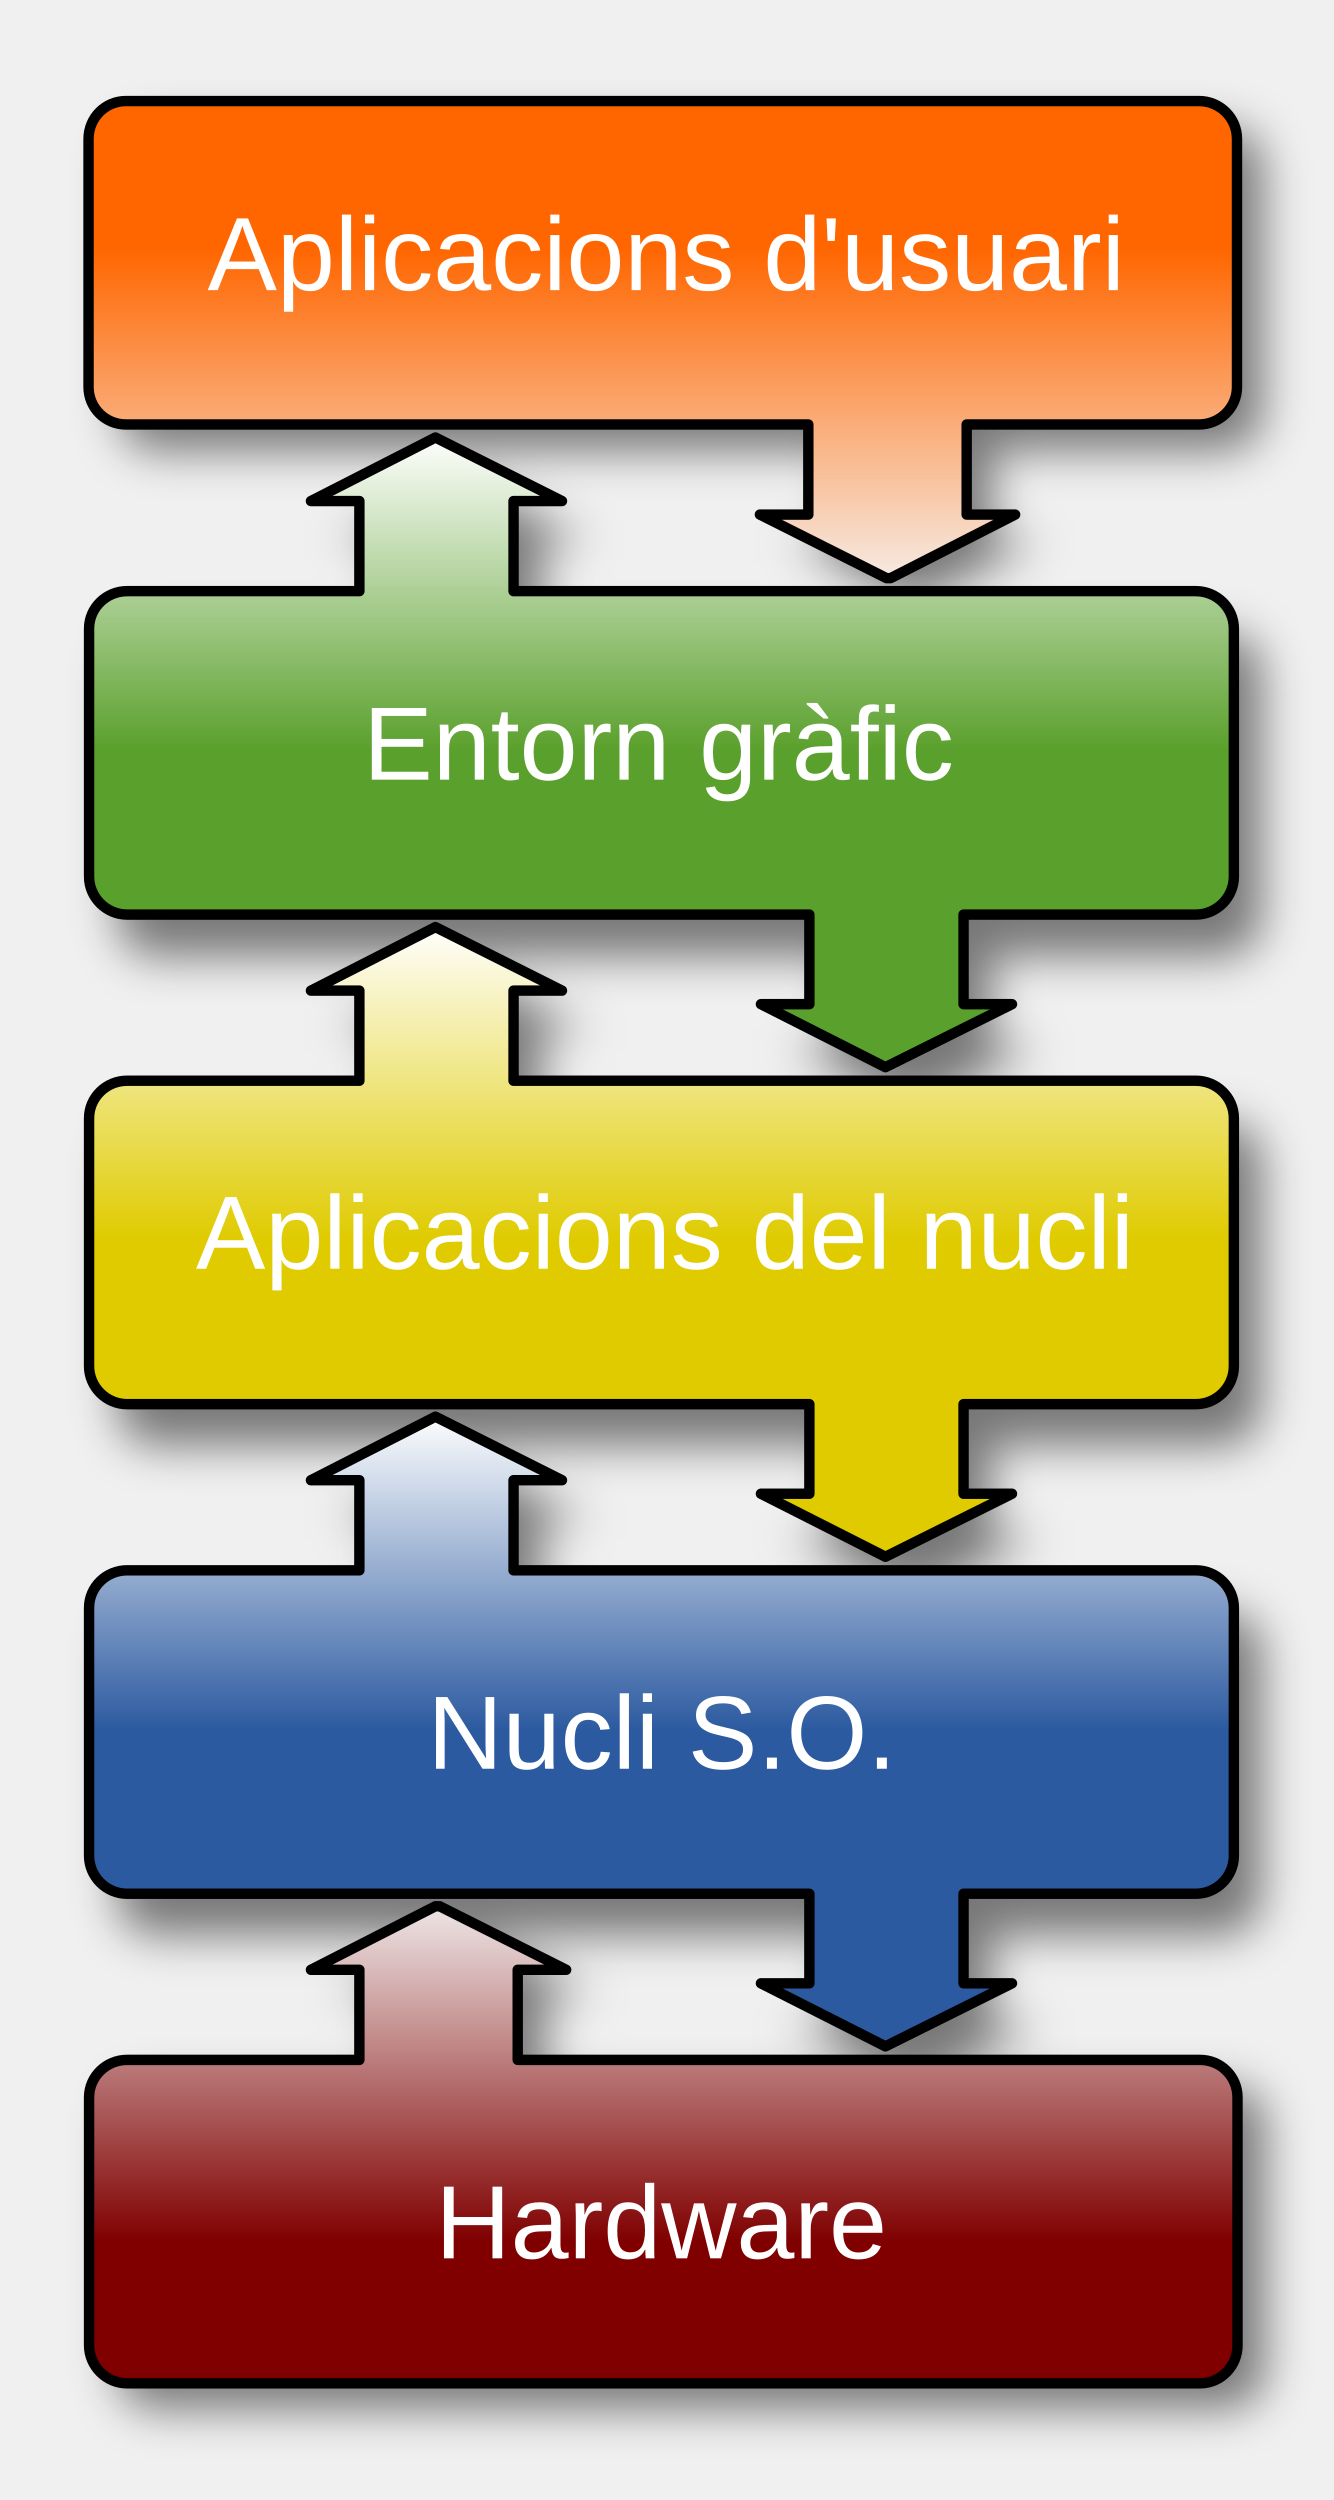
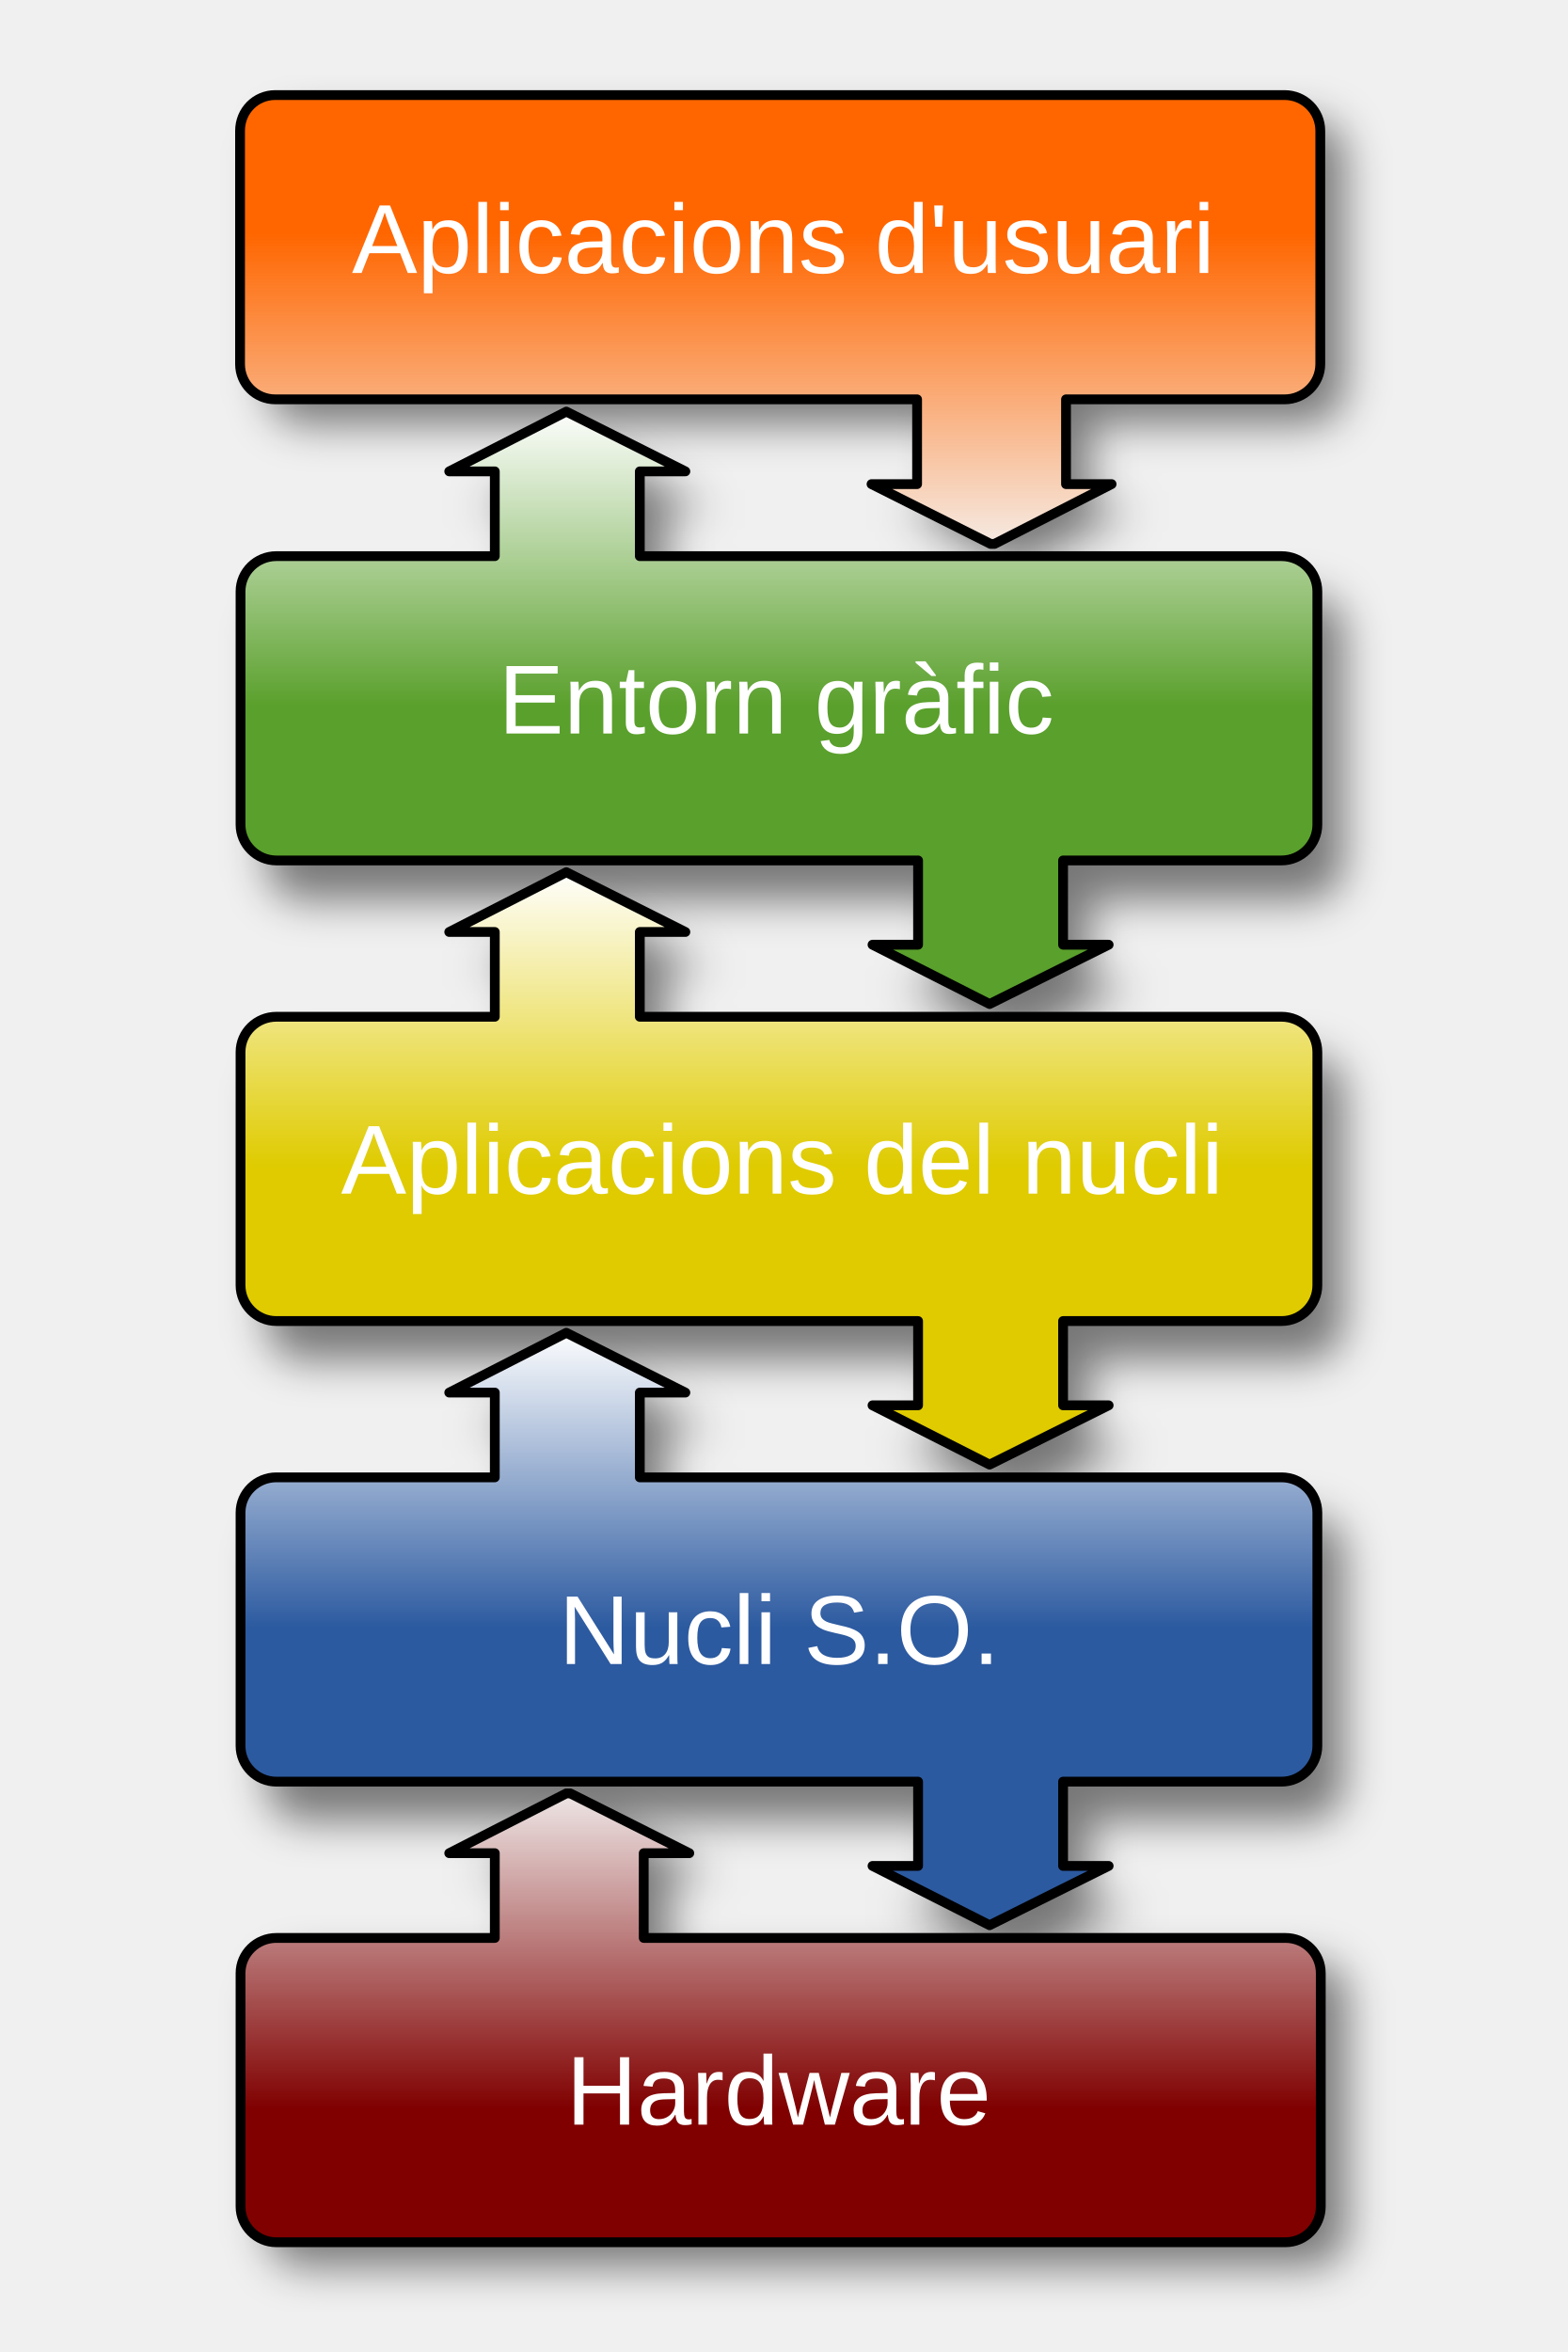
- <svg xmlns="http://www.w3.org/2000/svg" xmlns:xlink="http://www.w3.org/1999/xlink" width="256" height="480" version="1.1" viewBox="0 0 256 480">
+ <svg xmlns="http://www.w3.org/2000/svg" xmlns:xlink="http://www.w3.org/1999/xlink" width="160" height="240" version="1.1" viewBox="0 0 256 480">
  <defs>
    <filter id="filter3290">
      <feGaussianBlur stdDeviation="4.25" />
    </filter>
    <linearGradient id="linearGradient2553" x1="360" x2="360" y1="718" y2="901" gradientTransform="matrix(.36 0 0 .36 -10.4 106)" gradientUnits="userSpaceOnUse" xlink:href="#linearGradient3251" />
    <linearGradient id="linearGradient3251">
      <stop style="stop-color:#f5f5f5;stop-opacity:.96" offset="0" />
      <stop style="stop-color:#f5f5f5;stop-opacity:0" offset="1" />
    </linearGradient>
    <linearGradient id="linearGradient2545" x1="360" x2="360" y1="718" y2="901" gradientTransform="matrix(-.36 0 0 -.36 265 372)" gradientUnits="userSpaceOnUse" xlink:href="#linearGradient3251" />
    <linearGradient id="linearGradient2537" x1="469" x2="469" y1="198" y2="367" gradientTransform="matrix(.36 0 0 .36 -10.4 12)" gradientUnits="userSpaceOnUse" xlink:href="#linearGradient3265" />
    <linearGradient id="linearGradient3265">
      <stop style="stop-color:#fff" offset="0" />
      <stop style="stop-color:#fff;stop-opacity:0" offset="1" />
    </linearGradient>
    <linearGradient id="linearGradient2529" x1="469" x2="469" y1="198" y2="367" gradientTransform="matrix(.36 0 0 .36 -10.4 200)" gradientUnits="userSpaceOnUse" xlink:href="#linearGradient3265" />
    <linearGradient id="linearGradient2530" x1="469" x2="469" y1="198" y2="367" gradientTransform="matrix(.36 0 0 .36 -10.4 106)" gradientUnits="userSpaceOnUse" xlink:href="#linearGradient3265" />
  </defs>
  <path d="m30 24.5c-4 0-7.2 3.2-7.2 7.2v47.6c0 4 3.2 7.3 7.2 7.3h131v17.2h-9.3l23.9 12.1 24.3-12.1h-9.3v-17.2h44.6c4 0 7.3-3.3 7.3-7.3v-47.6c0-4-3.3-7.2-7.3-7.2h-206z" style="fill-opacity:.5;filter:url(#filter3290)" />
  <path d="m171 111 23.9-12.2h-9.3v-17.3h44.6c4 0 7.3-3.2 7.3-7.2v-47.6c0-4.1-3.3-7.3-7.3-7.3h-206c-4 0-7.2 3.2-7.2 7.3v47.6c0 4 3.2 7.2 7.2 7.2h131v17.3h-9.3l24.3 12.2z" style="fill:#f60" />
  <path d="m171 111 23.9-12.2h-9.3v-17.3h44.6c4 0 7.3-3.2 7.3-7.2v-47.6c0-4.1-3.3-7.3-7.3-7.3h-206c-4 0-7.2 3.2-7.2 7.3v47.6c0 4 3.2 7.2 7.2 7.2h131v17.3h-9.3l24.3 12.2z" style="fill:url(#linearGradient2545);stroke-linejoin:round;stroke-width:2;stroke:#000" />
  <text x="39.84" y="55.7" style="fill:#ffffff;font-family:'Liberation Sans';line-height:0%;stroke-width:1px" xml:space="preserve">
    <tspan x="39.84" y="55.7" style="font-size:20px;line-height:1.25">Aplicacions d'usuari</tspan>
  </text>
  <path d="m89 92.1-23.9 12.2h9.3v17.3h-44.6c-4 0-7.3 3.2-7.3 7.2v47.6c0 4 3.3 7.3 7.3 7.3h131v17.2h-9.3l23.9 12.1 24.3-12.1h-9.3v-17.2h44.6c4 0 7.3-3.3 7.3-7.3v-47.6c0-4-3.3-7.2-7.3-7.2h-131v-17.3h9.3z" style="fill-opacity:.5;filter:url(#filter3290)" />
  <path d="m83.6 84-23.9 12.2h9.3v17.3h-44.6c-4 0-7.3 3.2-7.3 7.2v47.6c0 4 3.3 7.3 7.3 7.3h131v17.2h-9.3l23.9 12.1 24.3-12.1h-9.3v-17.2h44.6c4 0 7.3-3.3 7.3-7.3v-47.6c0-4-3.3-7.2-7.3-7.2h-131v-17.3h9.3z" style="fill:#5aa02c" />
  <path d="m83.6 84-23.9 12.2h9.3v17.3h-44.6c-4 0-7.3 3.2-7.3 7.2v47.6c0 4 3.3 7.3 7.3 7.3h131v17.2h-9.3l23.9 12.1 24.3-12.1h-9.3v-17.2h44.6c4 0 7.3-3.3 7.3-7.3v-47.6c0-4-3.3-7.2-7.3-7.2h-131v-17.3h9.3z" style="fill:url(#linearGradient2537);stroke-linejoin:round;stroke-width:2;stroke:#000" />
  <text x="69.75" y="149.7" style="fill:#ffffff;font-family:'Liberation Sans';line-height:0%;stroke-width:1px" xml:space="preserve">
    <tspan x="69.75" y="149.7" style="font-size:20px;line-height:1.25">Entorn gràfic</tspan>
  </text>
  <path d="m89 186-23.9 12.2h9.3v17.3h-44.6c-4 0-7.3 3.2-7.3 7.2v47.6c0 4 3.3 7.3 7.3 7.3h131v17.2h-9.3l23.9 12.1 24.3-12.1h-9.3v-17.2h44.6c4 0 7.3-3.3 7.3-7.3v-47.6c0-4-3.3-7.2-7.3-7.2h-131v-17.3h9.3z" style="fill-opacity:.5;filter:url(#filter3290)" />
  <path d="m83.6 178-23.9 12.2h9.3v17.3h-44.6c-4 0-7.3 3.2-7.3 7.2v47.6c0 4 3.3 7.3 7.3 7.3h131v17.2h-9.3l23.9 12.1 24.3-12.1h-9.3v-17.2h44.6c4 0 7.3-3.3 7.3-7.3v-47.6c0-4-3.3-7.2-7.3-7.2h-131v-17.3h9.3z" style="fill:#dfcb00" />
  <path d="m83.6 178-23.9 12.2h9.3v17.3h-44.6c-4 0-7.3 3.2-7.3 7.2v47.6c0 4 3.3 7.3 7.3 7.3h131v17.2h-9.3l23.9 12.1 24.3-12.1h-9.3v-17.2h44.6c4 0 7.3-3.3 7.3-7.3v-47.6c0-4-3.3-7.2-7.3-7.2h-131v-17.3h9.3z" style="fill:url(#linearGradient2530);stroke-linejoin:round;stroke-width:2;stroke:#000" />
  <text x="37.61" y="243.6" style="fill:#ffffff;font-family:'Liberation Sans';line-height:0%;stroke-width:1px" xml:space="preserve">
    <tspan x="37.61" y="243.6" style="font-size:20px;line-height:1.25">Aplicacions del nucli</tspan>
  </text>
  <path d="m89 280-23.9 12.2h9.3v17.3h-44.6c-4 0-7.3 3.2-7.3 7.2v47.6c0 4 3.3 7.3 7.3 7.3h131v17.2h-9.3l23.9 12.1 24.3-12.1h-9.3v-17.2h44.6c4 0 7.3-3.3 7.3-7.3v-47.6c0-4-3.3-7.2-7.3-7.2h-131v-17.3h9.3z" style="fill-opacity:.5;filter:url(#filter3290)" />
  <path d="m83.6 272-23.9 12.2h9.3v17.3h-44.6c-4 0-7.3 3.2-7.3 7.2v47.6c0 4 3.3 7.3 7.3 7.3h131v17.2h-9.3l23.9 12.1 24.3-12.1h-9.3v-17.2h44.6c4 0 7.3-3.3 7.3-7.3v-47.6c0-4-3.3-7.2-7.3-7.2h-131v-17.3h9.3z" style="fill:#2c5aa0" />
  <path d="m83.6 272-23.9 12.2h9.3v17.3h-44.6c-4 0-7.3 3.2-7.3 7.2v47.6c0 4 3.3 7.3 7.3 7.3h131v17.2h-9.3l23.9 12.1 24.3-12.1h-9.3v-17.2h44.6c4 0 7.3-3.3 7.3-7.3v-47.6c0-4-3.3-7.2-7.3-7.2h-131v-17.3h9.3z" style="fill:url(#linearGradient2529);stroke-linejoin:round;stroke-width:2;stroke:#000" />
  <text x="82.08" y="339.6" style="fill:#ffffff;font-family:'Liberation Sans';line-height:0%;stroke-width:1px" xml:space="preserve">
    <tspan x="82.08" y="339.6" style="font-size:20px;line-height:1.25">Nucli S.O.</tspan>
  </text>
  <path d="m89 371-23.9 12.2h9.3v17.3h-44.6c-4 0-7.3 3.2-7.3 7.2v47.6c0 4 3.3 7.3 7.3 7.3h206c4 0 7.2-3.3 7.2-7.3v-47.6c0-4-3.2-7.2-7.2-7.2h-131v-17.3h9.3l-24.3-12.2z" style="fill-opacity:.5;filter:url(#filter3290)" />
  <path d="m83.6 366-23.9 12.2h9.3v17.3h-44.6c-4 0-7.3 3.2-7.3 7.2v47.6c0 4 3.3 7.3 7.3 7.3h206c4 0 7.2-3.3 7.2-7.3v-47.6c0-4-3.2-7.2-7.2-7.2h-131v-17.3h9.3l-24.3-12.2z" style="fill:#800000" />
  <path d="m83.6 366-23.9 12.2h9.3v17.3h-44.6c-4 0-7.3 3.2-7.3 7.2v47.6c0 4 3.3 7.3 7.3 7.3h206c4 0 7.2-3.3 7.2-7.3v-47.6c0-4-3.2-7.2-7.2-7.2h-131v-17.3h9.3l-24.3-12.2z" style="fill:url(#linearGradient2553);stroke-linejoin:round;stroke-width:2;stroke:#000" />
  <text x="83.6" y="433.6" style="fill:#ffffff;font-family:'Liberation Sans';line-height:0%;stroke-width:1px" xml:space="preserve">
    <tspan x="83.6" y="433.6" style="font-size:20px;line-height:1.25">Hardware</tspan>
  </text>
</svg>
